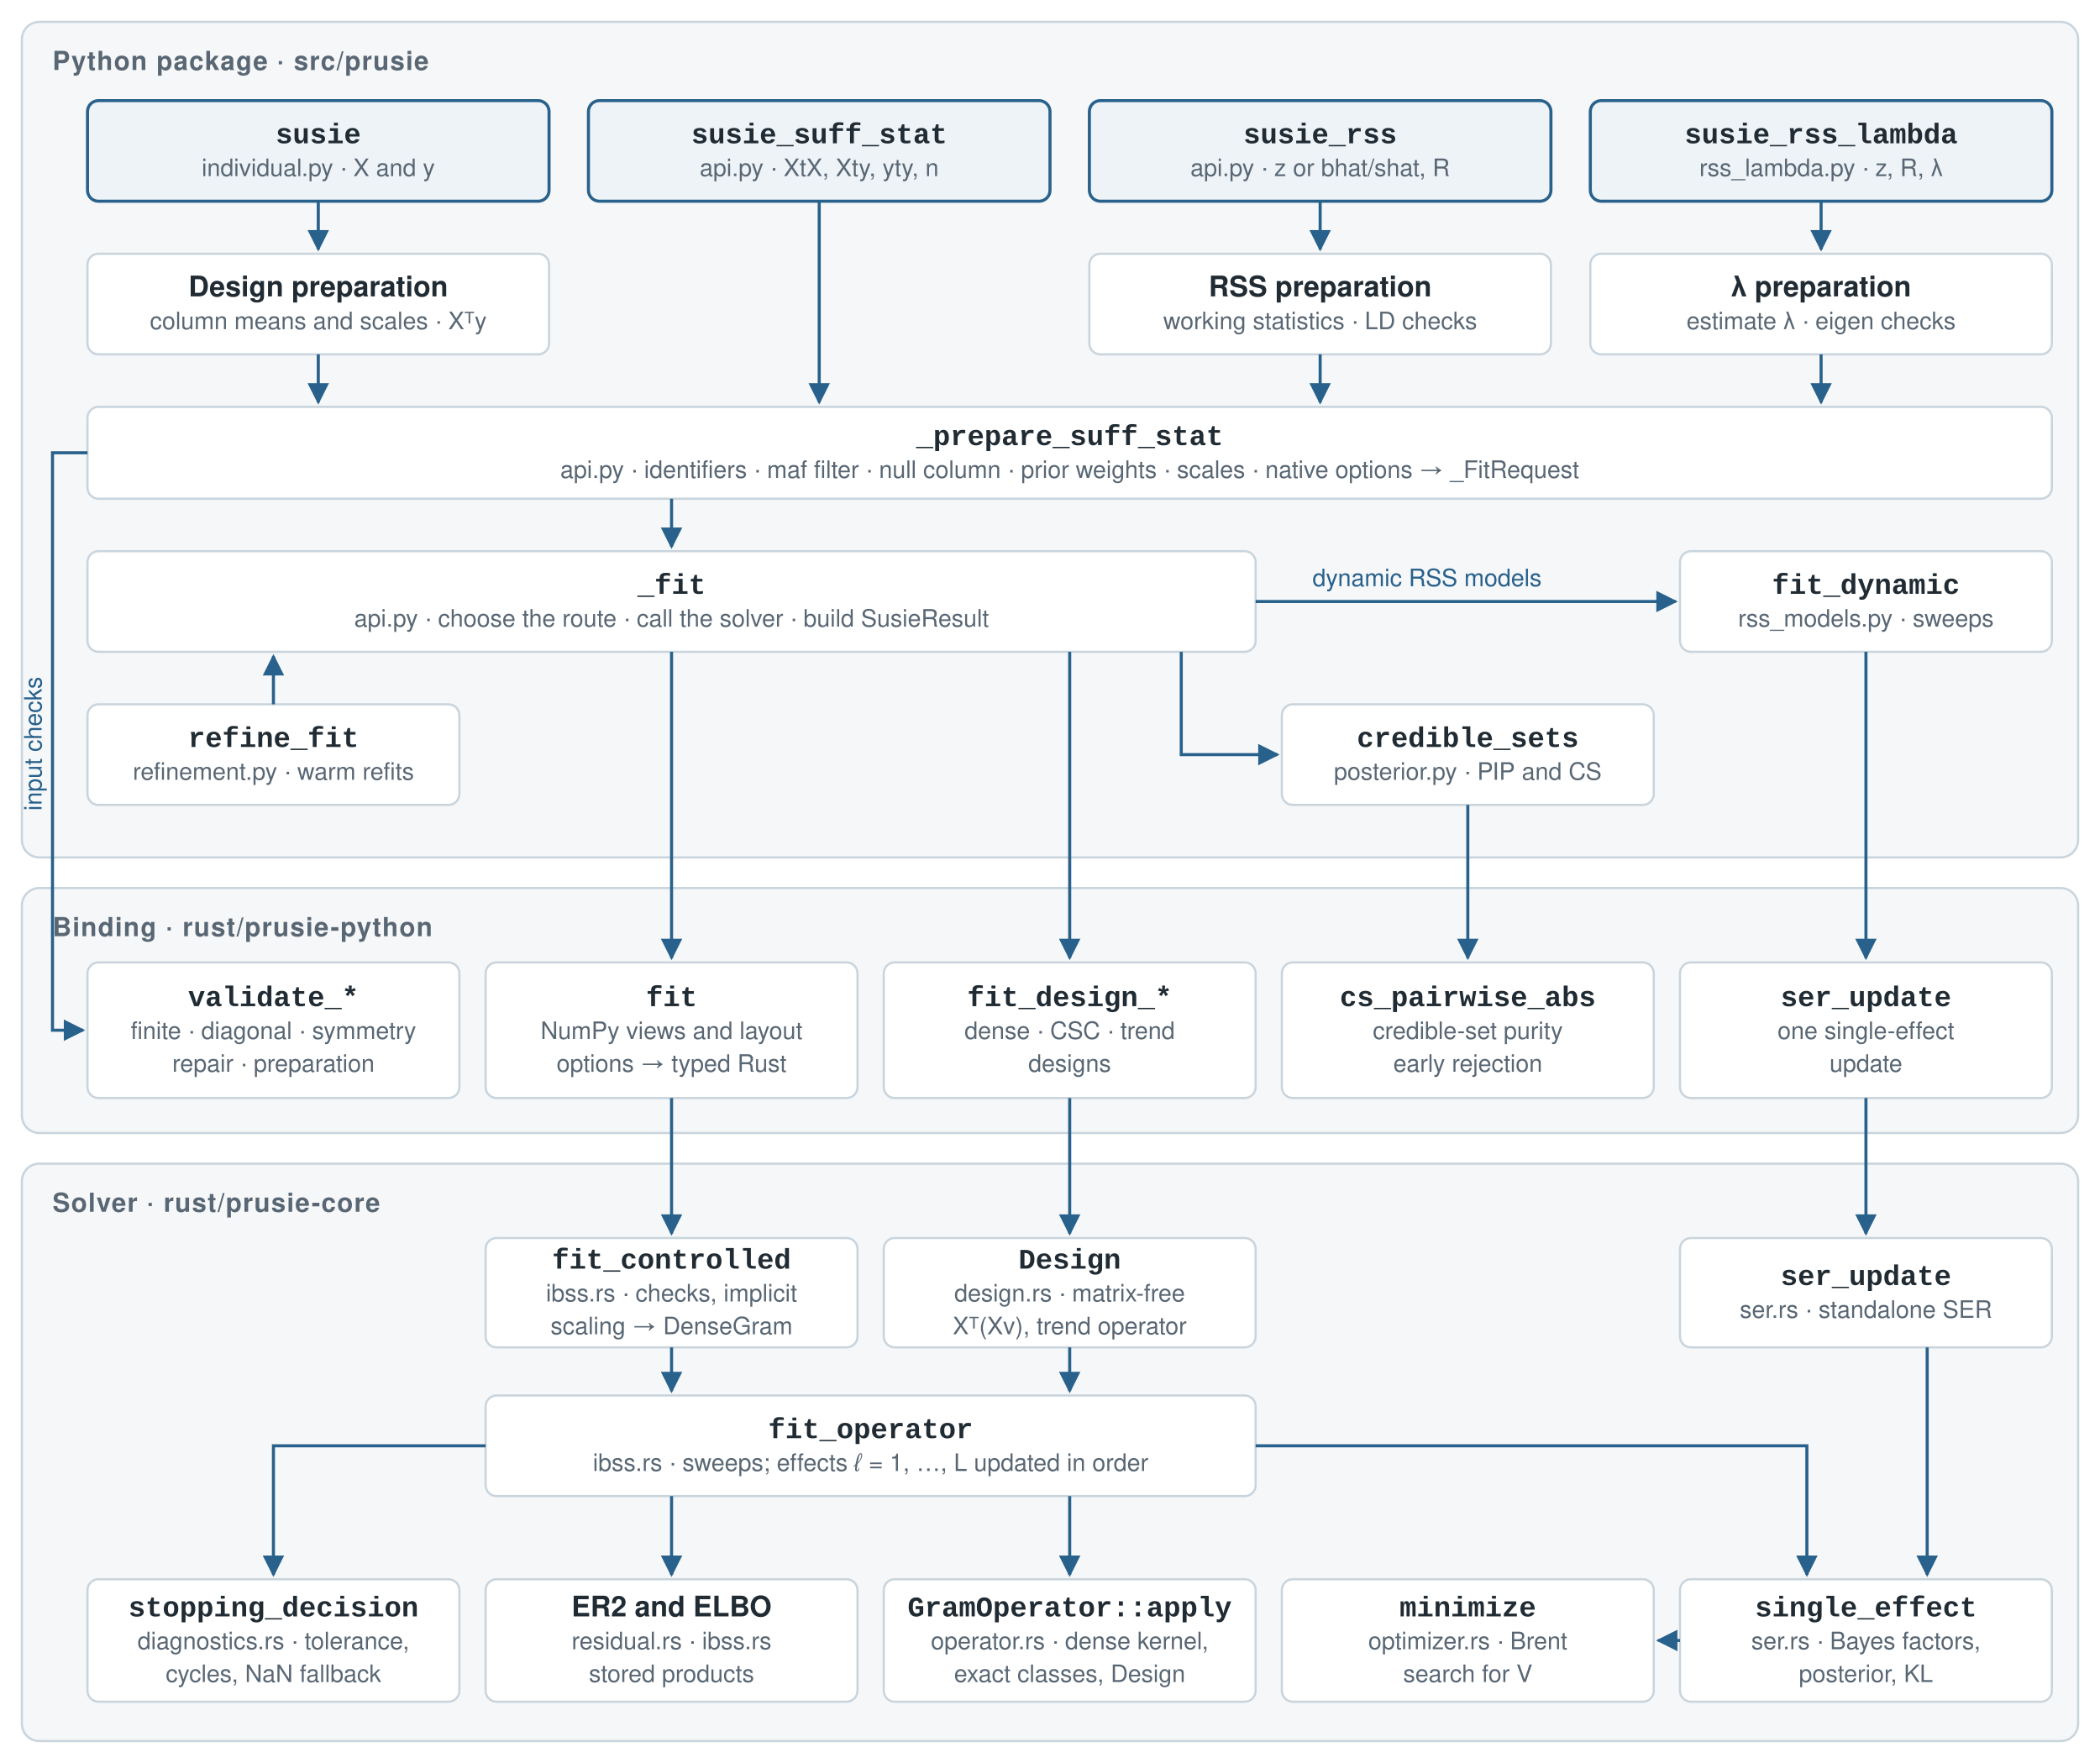
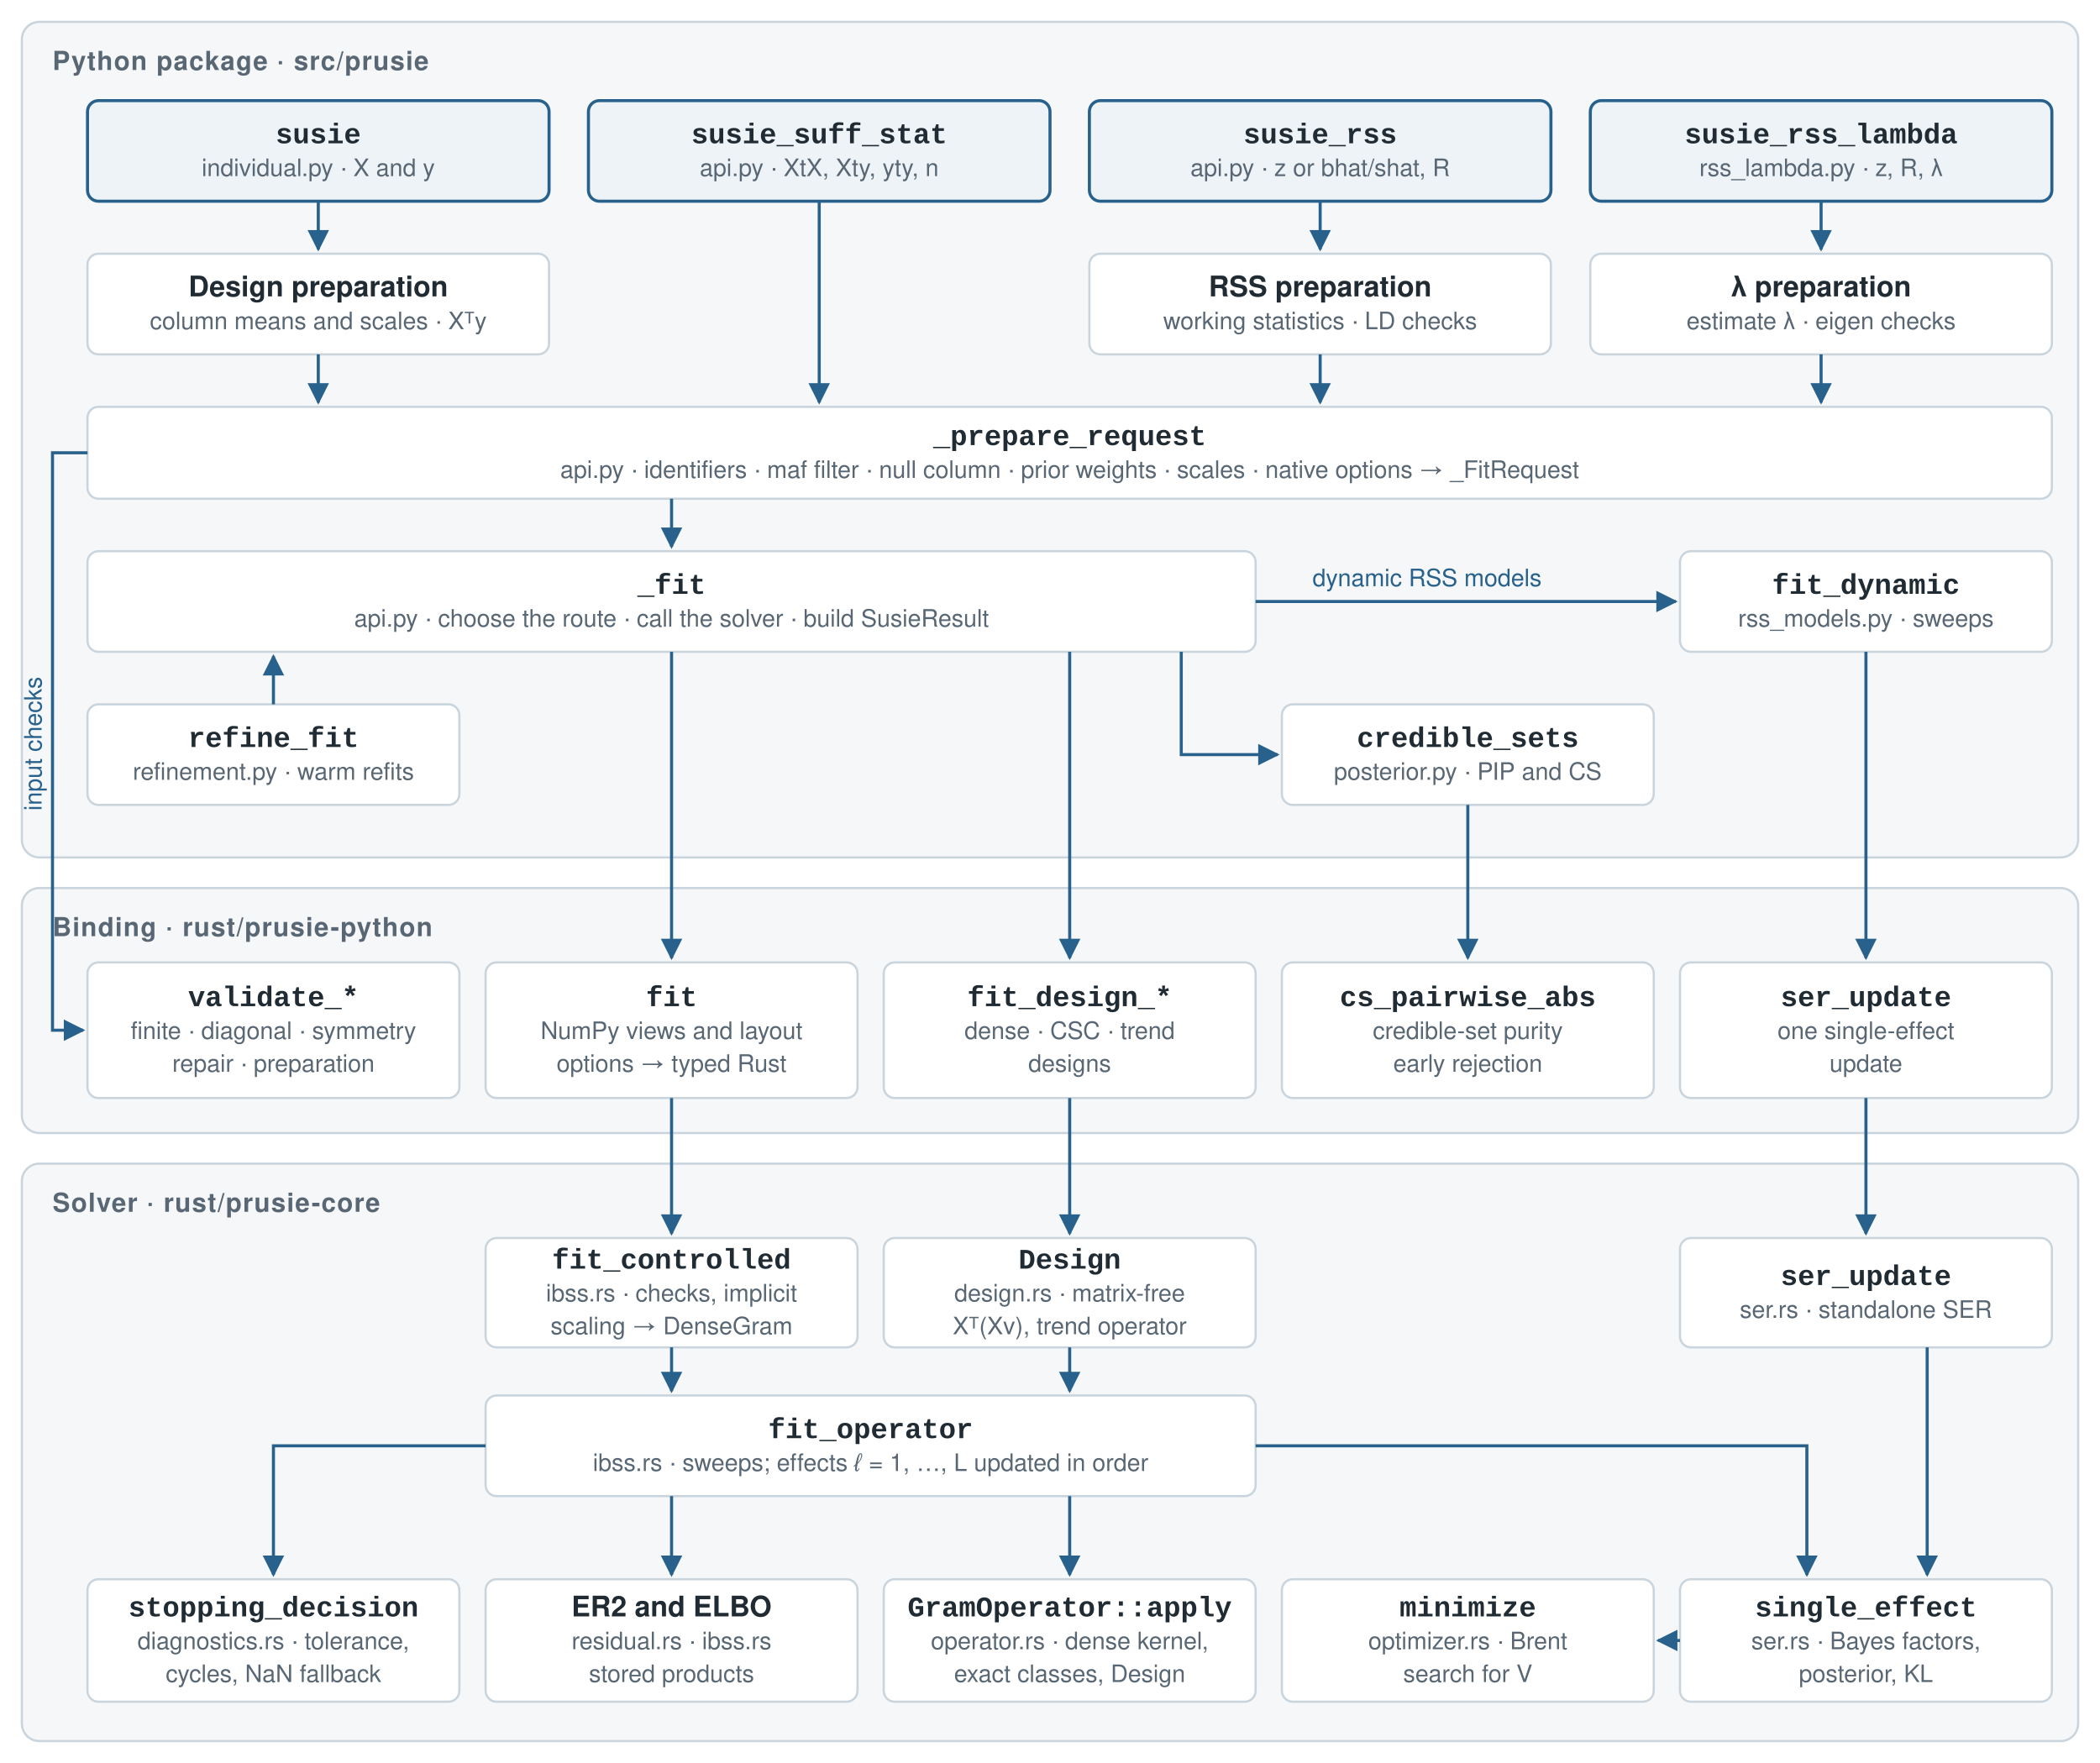
<svg xmlns="http://www.w3.org/2000/svg" width="960" height="806" viewBox="0 0 960 806" role="img" aria-labelledby="title desc">
  <defs>
    <marker id="head" viewBox="0 0 10 10" refX="9" refY="5" markerWidth="7" markerHeight="7" orient="auto-start-reverse">
      <path d="M0,0 L10,5 L0,10 z" fill="#28618b" />
    </marker>
    <style>
text { font-family: -apple-system, BlinkMacSystemFont, "Segoe UI", Helvetica, Arial, sans-serif; fill: #202b33; }
.band { font-size: 12px; font-weight: 700; letter-spacing: .04em; fill: #596774; }
.code { font-family: ui-monospace, SFMono-Regular, Consolas, "Liberation Mono", monospace; font-size: 13px; font-weight: 600; text-anchor: middle; }
.title { font-size: 13px; font-weight: 700; text-anchor: middle; }
.note { font-size: 11px; fill: #596774; text-anchor: middle; }
.label { font-size: 11px; fill: #28618b; }
.arrow { fill: none; stroke: #28618b; stroke-width: 1.4; }
</style>
  </defs>
  <rect width="960" height="806" fill="#ffffff" />
  <rect x="10" y="10" width="940" height="382" rx="8" fill="#f5f7f9" stroke="#c9d4dc" />
  <text x="24" y="32" class="band">Python package · src/prusie</text>
  <rect x="40" y="46" width="211" height="46" rx="5" fill="#edf3f7" stroke="#28618b" stroke-width="1.4" />
  <text x="145.5" y="65.5" class="code">susie</text>
  <text x="145.5" y="80.5" class="note">individual.py · X and y</text>
  <rect x="269" y="46" width="211" height="46" rx="5" fill="#edf3f7" stroke="#28618b" stroke-width="1.4" />
  <text x="374.5" y="65.5" class="code">susie_suff_stat</text>
  <text x="374.5" y="80.5" class="note">api.py · XtX, Xty, yty, n</text>
  <rect x="498" y="46" width="211" height="46" rx="5" fill="#edf3f7" stroke="#28618b" stroke-width="1.4" />
  <text x="603.5" y="65.5" class="code">susie_rss</text>
  <text x="603.5" y="80.5" class="note">api.py · z or bhat/shat, R</text>
  <rect x="727" y="46" width="211" height="46" rx="5" fill="#edf3f7" stroke="#28618b" stroke-width="1.4" />
  <text x="832.5" y="65.5" class="code">susie_rss_lambda</text>
  <text x="832.5" y="80.5" class="note">rss_lambda.py · z, R, λ</text>
  <rect x="40" y="116" width="211" height="46" rx="5" fill="#ffffff" stroke="#c9d4dc" stroke-width="1" />
  <text x="145.5" y="135.5" class="title">Design preparation</text>
  <text x="145.5" y="150.5" class="note">column means and scales · Xᵀy</text>
  <rect x="498" y="116" width="211" height="46" rx="5" fill="#ffffff" stroke="#c9d4dc" stroke-width="1" />
  <text x="603.5" y="135.5" class="title">RSS preparation</text>
  <text x="603.5" y="150.5" class="note">working statistics · LD checks</text>
  <rect x="727" y="116" width="211" height="46" rx="5" fill="#ffffff" stroke="#c9d4dc" stroke-width="1" />
  <text x="832.5" y="135.5" class="title">λ preparation</text>
  <text x="832.5" y="150.5" class="note">estimate λ · eigen checks</text>
  <path d="M145.5,92 L145.5,114" class="arrow" marker-end="url(#head)" />
  <path d="M145.5,162 L145.5,184" class="arrow" marker-end="url(#head)" />
  <path d="M603.5,92 L603.5,114" class="arrow" marker-end="url(#head)" />
  <path d="M603.5,162 L603.5,184" class="arrow" marker-end="url(#head)" />
  <path d="M832.5,92 L832.5,114" class="arrow" marker-end="url(#head)" />
  <path d="M832.5,162 L832.5,184" class="arrow" marker-end="url(#head)" />
  <path d="M374.5,92 L374.5,184" class="arrow" marker-end="url(#head)" />
  <rect x="40" y="186" width="898" height="42" rx="5" fill="#ffffff" stroke="#c9d4dc" stroke-width="1" />
-   <text x="489.0" y="203.5" class="code">_prepare_suff_stat</text>
+   <text x="489.0" y="203.5" class="code">_prepare_request</text>
  <text x="489.0" y="218.5" class="note">api.py · identifiers · maf filter · null column · prior weights · scales · native options → _FitRequest</text>
  <rect x="40" y="252" width="534" height="46" rx="5" fill="#ffffff" stroke="#c9d4dc" stroke-width="1" />
  <text x="307.0" y="271.5" class="code">_fit</text>
  <text x="307.0" y="286.5" class="note">api.py · choose the route · call the solver · build SusieResult</text>
  <path d="M307.0,228 L307.0,250" class="arrow" marker-end="url(#head)" />
  <rect x="768" y="252" width="170" height="46" rx="5" fill="#ffffff" stroke="#c9d4dc" stroke-width="1" />
  <text x="853.0" y="271.5" class="code">fit_dynamic</text>
  <text x="853.0" y="286.5" class="note">rss_models.py · sweeps</text>
  <path d="M574,275 L766,275" class="arrow" marker-end="url(#head)" />
  <text x="600" y="268" class="label" text-anchor="start">dynamic RSS models</text>
  <rect x="40" y="322" width="170" height="46" rx="5" fill="#ffffff" stroke="#c9d4dc" stroke-width="1" />
  <text x="125.0" y="341.5" class="code">refine_fit</text>
  <text x="125.0" y="356.5" class="note">refinement.py · warm refits</text>
  <path d="M125.0,322 L125.0,300" class="arrow" marker-end="url(#head)" />
  <rect x="586" y="322" width="170" height="46" rx="5" fill="#ffffff" stroke="#c9d4dc" stroke-width="1" />
  <text x="671.0" y="341.5" class="code">credible_sets</text>
  <text x="671.0" y="356.5" class="note">posterior.py · PIP and CS</text>
  <path d="M540,298 L540,345 L584,345" class="arrow" marker-end="url(#head)" />
  <rect x="10" y="406" width="940" height="112" rx="8" fill="#f5f7f9" stroke="#c9d4dc" />
  <text x="24" y="428" class="band">Binding · rust/prusie-python</text>
  <rect x="40" y="440" width="170" height="62" rx="5" fill="#ffffff" stroke="#c9d4dc" stroke-width="1" />
  <text x="125.0" y="460.0" class="code">validate_*</text>
  <text x="125.0" y="475.0" class="note">finite · diagonal · symmetry</text>
  <text x="125.0" y="490.0" class="note">repair · preparation</text>
  <rect x="222" y="440" width="170" height="62" rx="5" fill="#ffffff" stroke="#c9d4dc" stroke-width="1" />
  <text x="307.0" y="460.0" class="code">fit</text>
  <text x="307.0" y="475.0" class="note">NumPy views and layout</text>
  <text x="307.0" y="490.0" class="note">options → typed Rust</text>
  <rect x="404" y="440" width="170" height="62" rx="5" fill="#ffffff" stroke="#c9d4dc" stroke-width="1" />
  <text x="489.0" y="460.0" class="code">fit_design_*</text>
  <text x="489.0" y="475.0" class="note">dense · CSC · trend</text>
  <text x="489.0" y="490.0" class="note">designs</text>
  <rect x="586" y="440" width="170" height="62" rx="5" fill="#ffffff" stroke="#c9d4dc" stroke-width="1" />
  <text x="671.0" y="460.0" class="code">cs_pairwise_abs</text>
  <text x="671.0" y="475.0" class="note">credible-set purity</text>
  <text x="671.0" y="490.0" class="note">early rejection</text>
  <rect x="768" y="440" width="170" height="62" rx="5" fill="#ffffff" stroke="#c9d4dc" stroke-width="1" />
  <text x="853.0" y="460.0" class="code">ser_update</text>
  <text x="853.0" y="475.0" class="note">one single-effect</text>
  <text x="853.0" y="490.0" class="note">update</text>
  <path d="M40,207 L24,207 L24,471 L38,471" class="arrow" marker-end="url(#head)" />
  <text x="19" y="340" class="label" transform="rotate(-90 19 340)" text-anchor="middle">input checks</text>
  <path d="M307.0,298 L307.0,438" class="arrow" marker-end="url(#head)" />
  <path d="M489.0,298 L489.0,438" class="arrow" marker-end="url(#head)" />
  <path d="M671.0,368 L671.0,438" class="arrow" marker-end="url(#head)" />
  <path d="M853.0,298 L853.0,438" class="arrow" marker-end="url(#head)" />
  <rect x="10" y="532" width="940" height="264" rx="8" fill="#f5f7f9" stroke="#c9d4dc" />
  <text x="24" y="554" class="band">Solver · rust/prusie-core</text>
  <rect x="222" y="566" width="170" height="50" rx="5" fill="#ffffff" stroke="#c9d4dc" stroke-width="1" />
  <text x="307.0" y="580.0" class="code">fit_controlled</text>
  <text x="307.0" y="595.0" class="note">ibss.rs · checks, implicit</text>
  <text x="307.0" y="610.0" class="note">scaling → DenseGram</text>
  <rect x="404" y="566" width="170" height="50" rx="5" fill="#ffffff" stroke="#c9d4dc" stroke-width="1" />
  <text x="489.0" y="580.0" class="code">Design</text>
  <text x="489.0" y="595.0" class="note">design.rs · matrix-free</text>
  <text x="489.0" y="610.0" class="note">Xᵀ(Xv), trend operator</text>
  <rect x="768" y="566" width="170" height="50" rx="5" fill="#ffffff" stroke="#c9d4dc" stroke-width="1" />
  <text x="853.0" y="587.5" class="code">ser_update</text>
  <text x="853.0" y="602.5" class="note">ser.rs · standalone SER</text>
  <path d="M307.0,502 L307.0,564" class="arrow" marker-end="url(#head)" />
  <path d="M307.0,616 L307.0,636" class="arrow" marker-end="url(#head)" />
  <path d="M489.0,502 L489.0,564" class="arrow" marker-end="url(#head)" />
  <path d="M489.0,616 L489.0,636" class="arrow" marker-end="url(#head)" />
  <path d="M853.0,502 L853.0,564" class="arrow" marker-end="url(#head)" />
  <rect x="222" y="638" width="352" height="46" rx="5" fill="#ffffff" stroke="#c9d4dc" stroke-width="1" />
  <text x="398.0" y="657.5" class="code">fit_operator</text>
  <text x="398.0" y="672.5" class="note">ibss.rs · sweeps; effects ℓ = 1, …, L updated in order</text>
  <rect x="40" y="722" width="170" height="56" rx="5" fill="#ffffff" stroke="#c9d4dc" stroke-width="1" />
  <text x="125.0" y="739.0" class="code">stopping_decision</text>
  <text x="125.0" y="754.0" class="note">diagnostics.rs · tolerance,</text>
  <text x="125.0" y="769.0" class="note">cycles, NaN fallback</text>
  <rect x="222" y="722" width="170" height="56" rx="5" fill="#ffffff" stroke="#c9d4dc" stroke-width="1" />
  <text x="307.0" y="739.0" class="title">ER2 and ELBO</text>
  <text x="307.0" y="754.0" class="note">residual.rs · ibss.rs</text>
  <text x="307.0" y="769.0" class="note">stored products</text>
  <rect x="404" y="722" width="170" height="56" rx="5" fill="#ffffff" stroke="#c9d4dc" stroke-width="1" />
  <text x="489.0" y="739.0" class="code">GramOperator::apply</text>
  <text x="489.0" y="754.0" class="note">operator.rs · dense kernel,</text>
  <text x="489.0" y="769.0" class="note">exact classes, Design</text>
  <rect x="586" y="722" width="170" height="56" rx="5" fill="#ffffff" stroke="#c9d4dc" stroke-width="1" />
  <text x="671.0" y="739.0" class="code">minimize</text>
  <text x="671.0" y="754.0" class="note">optimizer.rs · Brent</text>
  <text x="671.0" y="769.0" class="note">search for V</text>
  <rect x="768" y="722" width="170" height="56" rx="5" fill="#ffffff" stroke="#c9d4dc" stroke-width="1" />
  <text x="853.0" y="739.0" class="code">single_effect</text>
  <text x="853.0" y="754.0" class="note">ser.rs · Bayes factors,</text>
  <text x="853.0" y="769.0" class="note">posterior, KL</text>
  <path d="M222,661 L125.0,661 L125.0,720" class="arrow" marker-end="url(#head)" />
  <path d="M307.0,684 L307.0,720" class="arrow" marker-end="url(#head)" />
  <path d="M489.0,684 L489.0,720" class="arrow" marker-end="url(#head)" />
  <path d="M574,661 L826,661 L826,720" class="arrow" marker-end="url(#head)" />
  <path d="M881.0,616 L881.0,720" class="arrow" marker-end="url(#head)" />
  <path d="M768,750 L758,750" class="arrow" marker-end="url(#head)" />
</svg>
